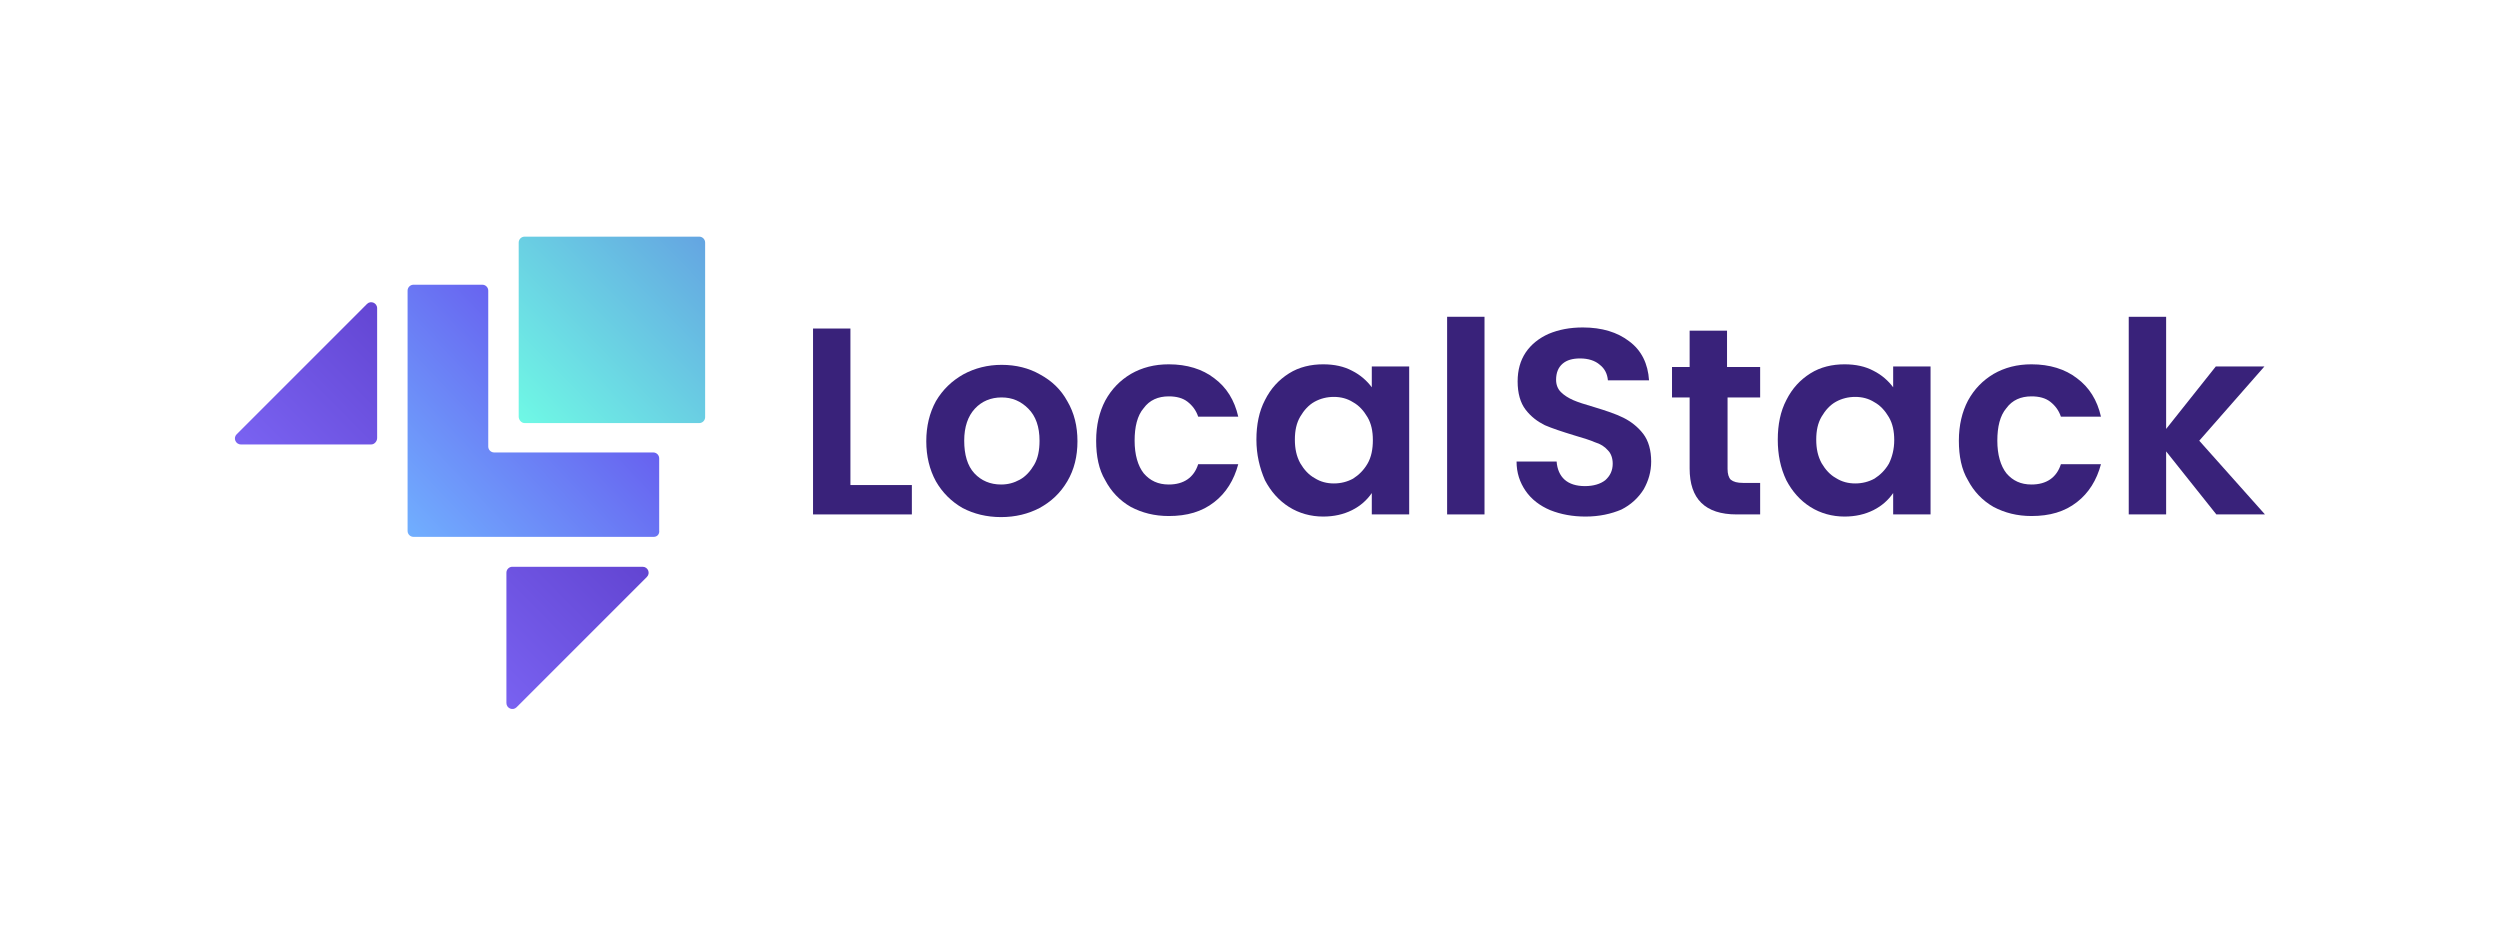
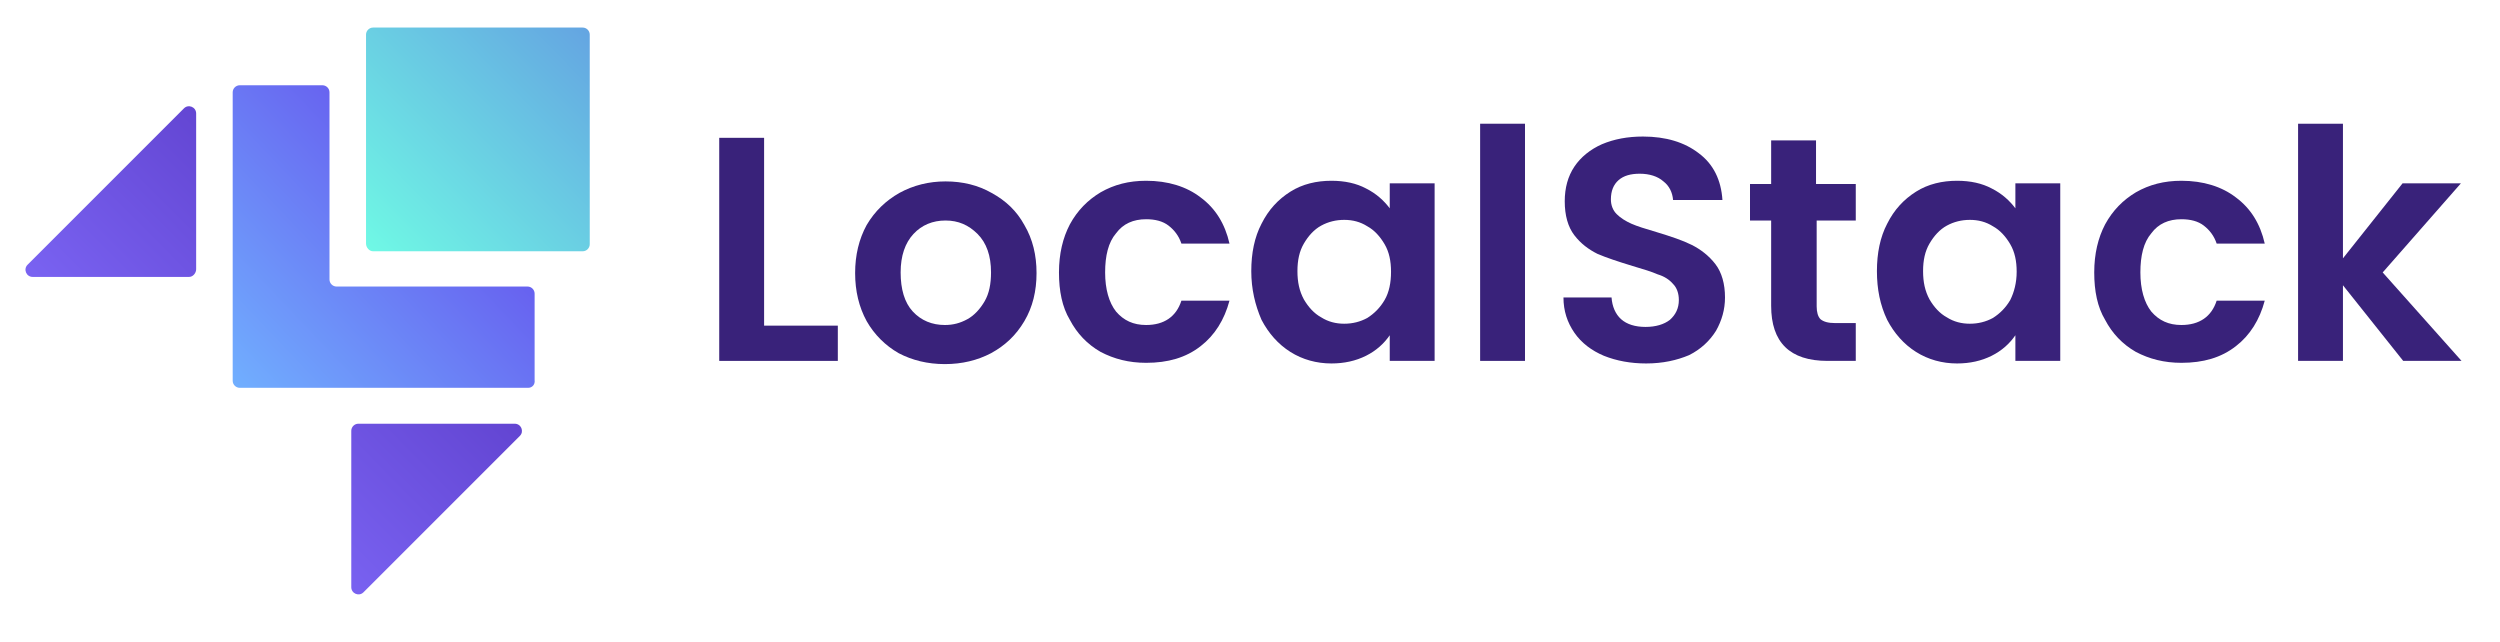
- <svg xmlns="http://www.w3.org/2000/svg" version="1.1" id="Layer_1" x="0px" y="0px" viewBox="0 0 468 177.5" style="enable-background:new 0 0 468 177.5;" xml:space="preserve">
+ <svg xmlns="http://www.w3.org/2000/svg" version="1.1" id="Layer_1" x="0px" y="0px" viewBox="40 40 390 100" xml:space="preserve">
  <style type="text/css">
	.st0{fill:#39227A;}
	.st1{fill-rule:evenodd;clip-rule:evenodd;fill:url(#SVGID_1_);}
	.st2{fill:url(#SVGID_00000120550275018953221090000005774828057289069503_);}
	.st3{fill:url(#SVGID_00000060752182764855030170000000897628115517225091_);}
</style>
  <path class="st0" d="M159.2,90.8h11.5v5.5h-18.5V61.5h7V90.8z" />
  <path class="st0" d="M187.4,96.8c-2.7,0-5.1-0.6-7.2-1.7c-2.1-1.2-3.8-2.9-5-5c-1.2-2.2-1.8-4.7-1.8-7.5s0.6-5.3,1.8-7.5  c1.3-2.2,3-3.8,5.1-5c2.2-1.2,4.6-1.8,7.2-1.8c2.7,0,5.1,0.6,7.2,1.8c2.2,1.2,3.9,2.8,5.1,5c1.3,2.2,1.9,4.7,1.9,7.5  s-0.6,5.3-1.9,7.5c-1.3,2.2-3,3.8-5.2,5C192.5,96.2,190.1,96.8,187.4,96.8z M187.4,90.7c1.3,0,2.4-0.3,3.5-0.9s2-1.6,2.7-2.8  c0.7-1.2,1-2.7,1-4.5c0-2.6-0.7-4.6-2.1-6c-1.4-1.4-3-2.1-5-2.1s-3.7,0.7-5,2.1s-2,3.4-2,6s0.6,4.7,1.9,6.1  C183.7,90,185.4,90.7,187.4,90.7z" />
  <path class="st0" d="M205.2,82.5c0-2.9,0.6-5.4,1.7-7.5c1.2-2.2,2.8-3.8,4.8-5c2.1-1.2,4.4-1.8,7.1-1.8c3.4,0,6.3,0.9,8.5,2.6  c2.3,1.7,3.8,4.1,4.5,7.2h-7.5c-0.4-1.2-1.1-2.1-2-2.8c-0.9-0.7-2.1-1-3.5-1c-2,0-3.6,0.7-4.7,2.2c-1.2,1.4-1.7,3.5-1.7,6.1  s0.6,4.7,1.7,6.1c1.2,1.4,2.7,2.1,4.7,2.1c2.8,0,4.7-1.3,5.5-3.8h7.5c-0.8,3-2.3,5.4-4.5,7.1c-2.3,1.8-5.1,2.6-8.5,2.6  c-2.7,0-5-0.6-7.1-1.7c-2.1-1.2-3.7-2.9-4.8-5C205.7,87.9,205.2,85.4,205.2,82.5z" />
  <path class="st0" d="M235.2,82.3c0-2.8,0.5-5.3,1.6-7.4c1.1-2.2,2.6-3.8,4.5-5s4.1-1.7,6.4-1.7c2.1,0,3.9,0.4,5.4,1.2  c1.6,0.8,2.8,1.9,3.7,3.1v-3.9h7v27.7h-7v-4c-0.9,1.3-2.1,2.4-3.7,3.2c-1.6,0.8-3.4,1.2-5.4,1.2c-2.3,0-4.5-0.6-6.4-1.8  c-1.9-1.2-3.4-2.9-4.5-5C235.8,87.6,235.2,85.1,235.2,82.3z M257,82.4c0-1.7-0.3-3.1-1-4.3c-0.7-1.2-1.6-2.2-2.7-2.8  c-1.1-0.7-2.3-1-3.6-1s-2.5,0.3-3.6,0.9s-2,1.6-2.7,2.8c-0.7,1.2-1,2.6-1,4.3c0,1.7,0.3,3.1,1,4.4c0.7,1.2,1.6,2.2,2.7,2.8  c1.1,0.7,2.3,1,3.6,1s2.5-0.3,3.6-0.9c1.1-0.7,2-1.6,2.7-2.8C256.7,85.6,257,84.1,257,82.4z" />
  <path class="st0" d="M277.9,59.3v37h-7v-37H277.9z" />
  <path class="st0" d="M296.8,96.7c-2.4,0-4.6-0.4-6.6-1.2c-1.9-0.8-3.5-2-4.6-3.6s-1.7-3.4-1.7-5.5h7.5c0.1,1.4,0.6,2.6,1.5,3.4  s2.2,1.2,3.8,1.2c1.6,0,2.9-0.4,3.8-1.1c0.9-0.8,1.4-1.8,1.4-3.1c0-1-0.3-1.9-0.9-2.5c-0.6-0.7-1.4-1.2-2.4-1.5  c-0.9-0.4-2.2-0.8-3.9-1.3c-2.3-0.7-4.1-1.3-5.5-1.9c-1.4-0.7-2.6-1.6-3.6-2.9s-1.5-3.1-1.5-5.3c0-2.1,0.5-3.9,1.5-5.4  s2.5-2.7,4.3-3.5c1.9-0.8,4-1.2,6.4-1.2c3.6,0,6.5,0.9,8.7,2.6c2.3,1.7,3.5,4.2,3.7,7.3H301c-0.1-1.2-0.6-2.2-1.5-2.9  c-0.9-0.8-2.2-1.2-3.7-1.2c-1.4,0-2.5,0.3-3.3,1s-1.2,1.7-1.2,3c0,0.9,0.3,1.7,0.9,2.3c0.6,0.6,1.4,1.1,2.3,1.5s2.2,0.8,3.9,1.3  c2.3,0.7,4.1,1.3,5.5,2s2.7,1.7,3.7,3s1.5,3.1,1.5,5.2c0,1.9-0.5,3.6-1.4,5.2c-1,1.6-2.4,2.9-4.2,3.8  C301.6,96.2,299.4,96.7,296.8,96.7z" />
  <path class="st0" d="M323.4,74.4v13.4c0,0.9,0.2,1.6,0.6,2c0.5,0.4,1.2,0.6,2.3,0.6h3.2v5.9h-4.4c-5.9,0-8.8-2.9-8.8-8.6V74.4H313  v-5.7h3.3v-6.8h7v6.8h6.2v5.7H323.4z" />
  <path class="st0" d="M332.8,82.3c0-2.8,0.5-5.3,1.6-7.4c1.1-2.2,2.6-3.8,4.5-5s4.1-1.7,6.4-1.7c2.1,0,3.9,0.4,5.4,1.2  c1.6,0.8,2.8,1.9,3.7,3.1v-3.9h7v27.7h-7v-4c-0.9,1.3-2.1,2.4-3.7,3.2c-1.6,0.8-3.4,1.2-5.4,1.2c-2.3,0-4.5-0.6-6.4-1.8  c-1.9-1.2-3.4-2.9-4.5-5C333.3,87.6,332.8,85.1,332.8,82.3z M354.6,82.4c0-1.7-0.3-3.1-1-4.3c-0.7-1.2-1.6-2.2-2.7-2.8  c-1.1-0.7-2.3-1-3.6-1c-1.3,0-2.5,0.3-3.6,0.9s-2,1.6-2.7,2.8c-0.7,1.2-1,2.6-1,4.3c0,1.7,0.3,3.1,1,4.4c0.7,1.2,1.6,2.2,2.7,2.8  c1.1,0.7,2.3,1,3.6,1c1.3,0,2.5-0.3,3.6-0.9c1.1-0.7,2-1.6,2.7-2.8C354.2,85.6,354.6,84.1,354.6,82.4z" />
  <path class="st0" d="M366.7,82.5c0-2.9,0.6-5.4,1.7-7.5c1.2-2.2,2.8-3.8,4.8-5c2.1-1.2,4.4-1.8,7.1-1.8c3.4,0,6.3,0.9,8.5,2.6  c2.3,1.7,3.8,4.1,4.5,7.2h-7.5c-0.4-1.2-1.1-2.1-2-2.8c-0.9-0.7-2.1-1-3.5-1c-2,0-3.6,0.7-4.7,2.2c-1.2,1.4-1.7,3.5-1.7,6.1  s0.6,4.7,1.7,6.1c1.2,1.4,2.7,2.1,4.7,2.1c2.8,0,4.7-1.3,5.5-3.8h7.5c-0.8,3-2.3,5.4-4.5,7.1c-2.3,1.8-5.1,2.6-8.5,2.6  c-2.7,0-5-0.6-7.1-1.7c-2.1-1.2-3.7-2.9-4.8-5C367.2,87.9,366.7,85.4,366.7,82.5z" />
  <path class="st0" d="M414.9,96.3l-9.4-11.8v11.8h-7v-37h7v21l9.3-11.7h9.1l-12.2,13.9L424,96.3H414.9z" />
  <linearGradient id="SVGID_1_" gradientUnits="userSpaceOnUse" x1="121.465" y1="1577.768" x2="57.913" y2="1640.691" gradientTransform="matrix(1 0 0 1 0 -1521.499)">
    <stop offset="0" style="stop-color:#4D29B4" />
    <stop offset="1" style="stop-color:#836FFF" />
  </linearGradient>
  <path class="st1" d="M120.3,106.1c1,0,1.5,1.2,0.8,1.9l-24.4,24.4c-0.7,0.7-1.9,0.2-1.9-0.8v-24.4c0-0.6,0.5-1.1,1.1-1.1  C95.9,106.1,120.3,106.1,120.3,106.1z M45.1,83.2c-1,0-1.5-1.2-0.8-1.9l24.4-24.4c0.7-0.7,1.9-0.2,1.9,0.8V82c0,0.6-0.5,1.2-1.1,1.2  H45.1L45.1,83.2z" />
  <linearGradient id="SVGID_00000114770710487768484020000009969079871099784860_" gradientUnits="userSpaceOnUse" x1="94.513" y1="1602.931" x2="138.499" y2="1559.725" gradientTransform="matrix(1 0 0 1 0 -1521.499)">
    <stop offset="0" style="stop-color:#70FFE5" />
    <stop offset="1" style="stop-color:#6295E1" />
  </linearGradient>
  <path style="fill:url(#SVGID_00000114770710487768484020000009969079871099784860_);" d="M98.2,79.2h32.7c0.6,0,1.1-0.5,1.1-1.1  V45.4c0-0.6-0.5-1.1-1.1-1.1H98.2c-0.6,0-1.1,0.5-1.1,1.1V78C97.1,78.6,97.6,79.2,98.2,79.2z" />
  <linearGradient id="SVGID_00000090266388877551367350000008794942668266665656_" gradientUnits="userSpaceOnUse" x1="115.949" y1="1583.15" x2="74.582" y2="1622.429" gradientTransform="matrix(1 0 0 1 0 -1521.499)">
    <stop offset="7.475110e-03" style="stop-color:#654FEC" />
    <stop offset="1" style="stop-color:#71B2FF" />
  </linearGradient>
  <path style="fill:url(#SVGID_00000090266388877551367350000008794942668266665656_);" d="M122.4,100.5h-45c-0.6,0-1.1-0.5-1.1-1.1  v-45c0-0.6,0.5-1.1,1.1-1.1h12.9c0.6,0,1.1,0.5,1.1,1.1v29.2c0,0.6,0.5,1.1,1.1,1.1h29.8c0.6,0,1.1,0.5,1.1,1.1v13.5  C123.5,100,123,100.5,122.4,100.5z" />
</svg>
